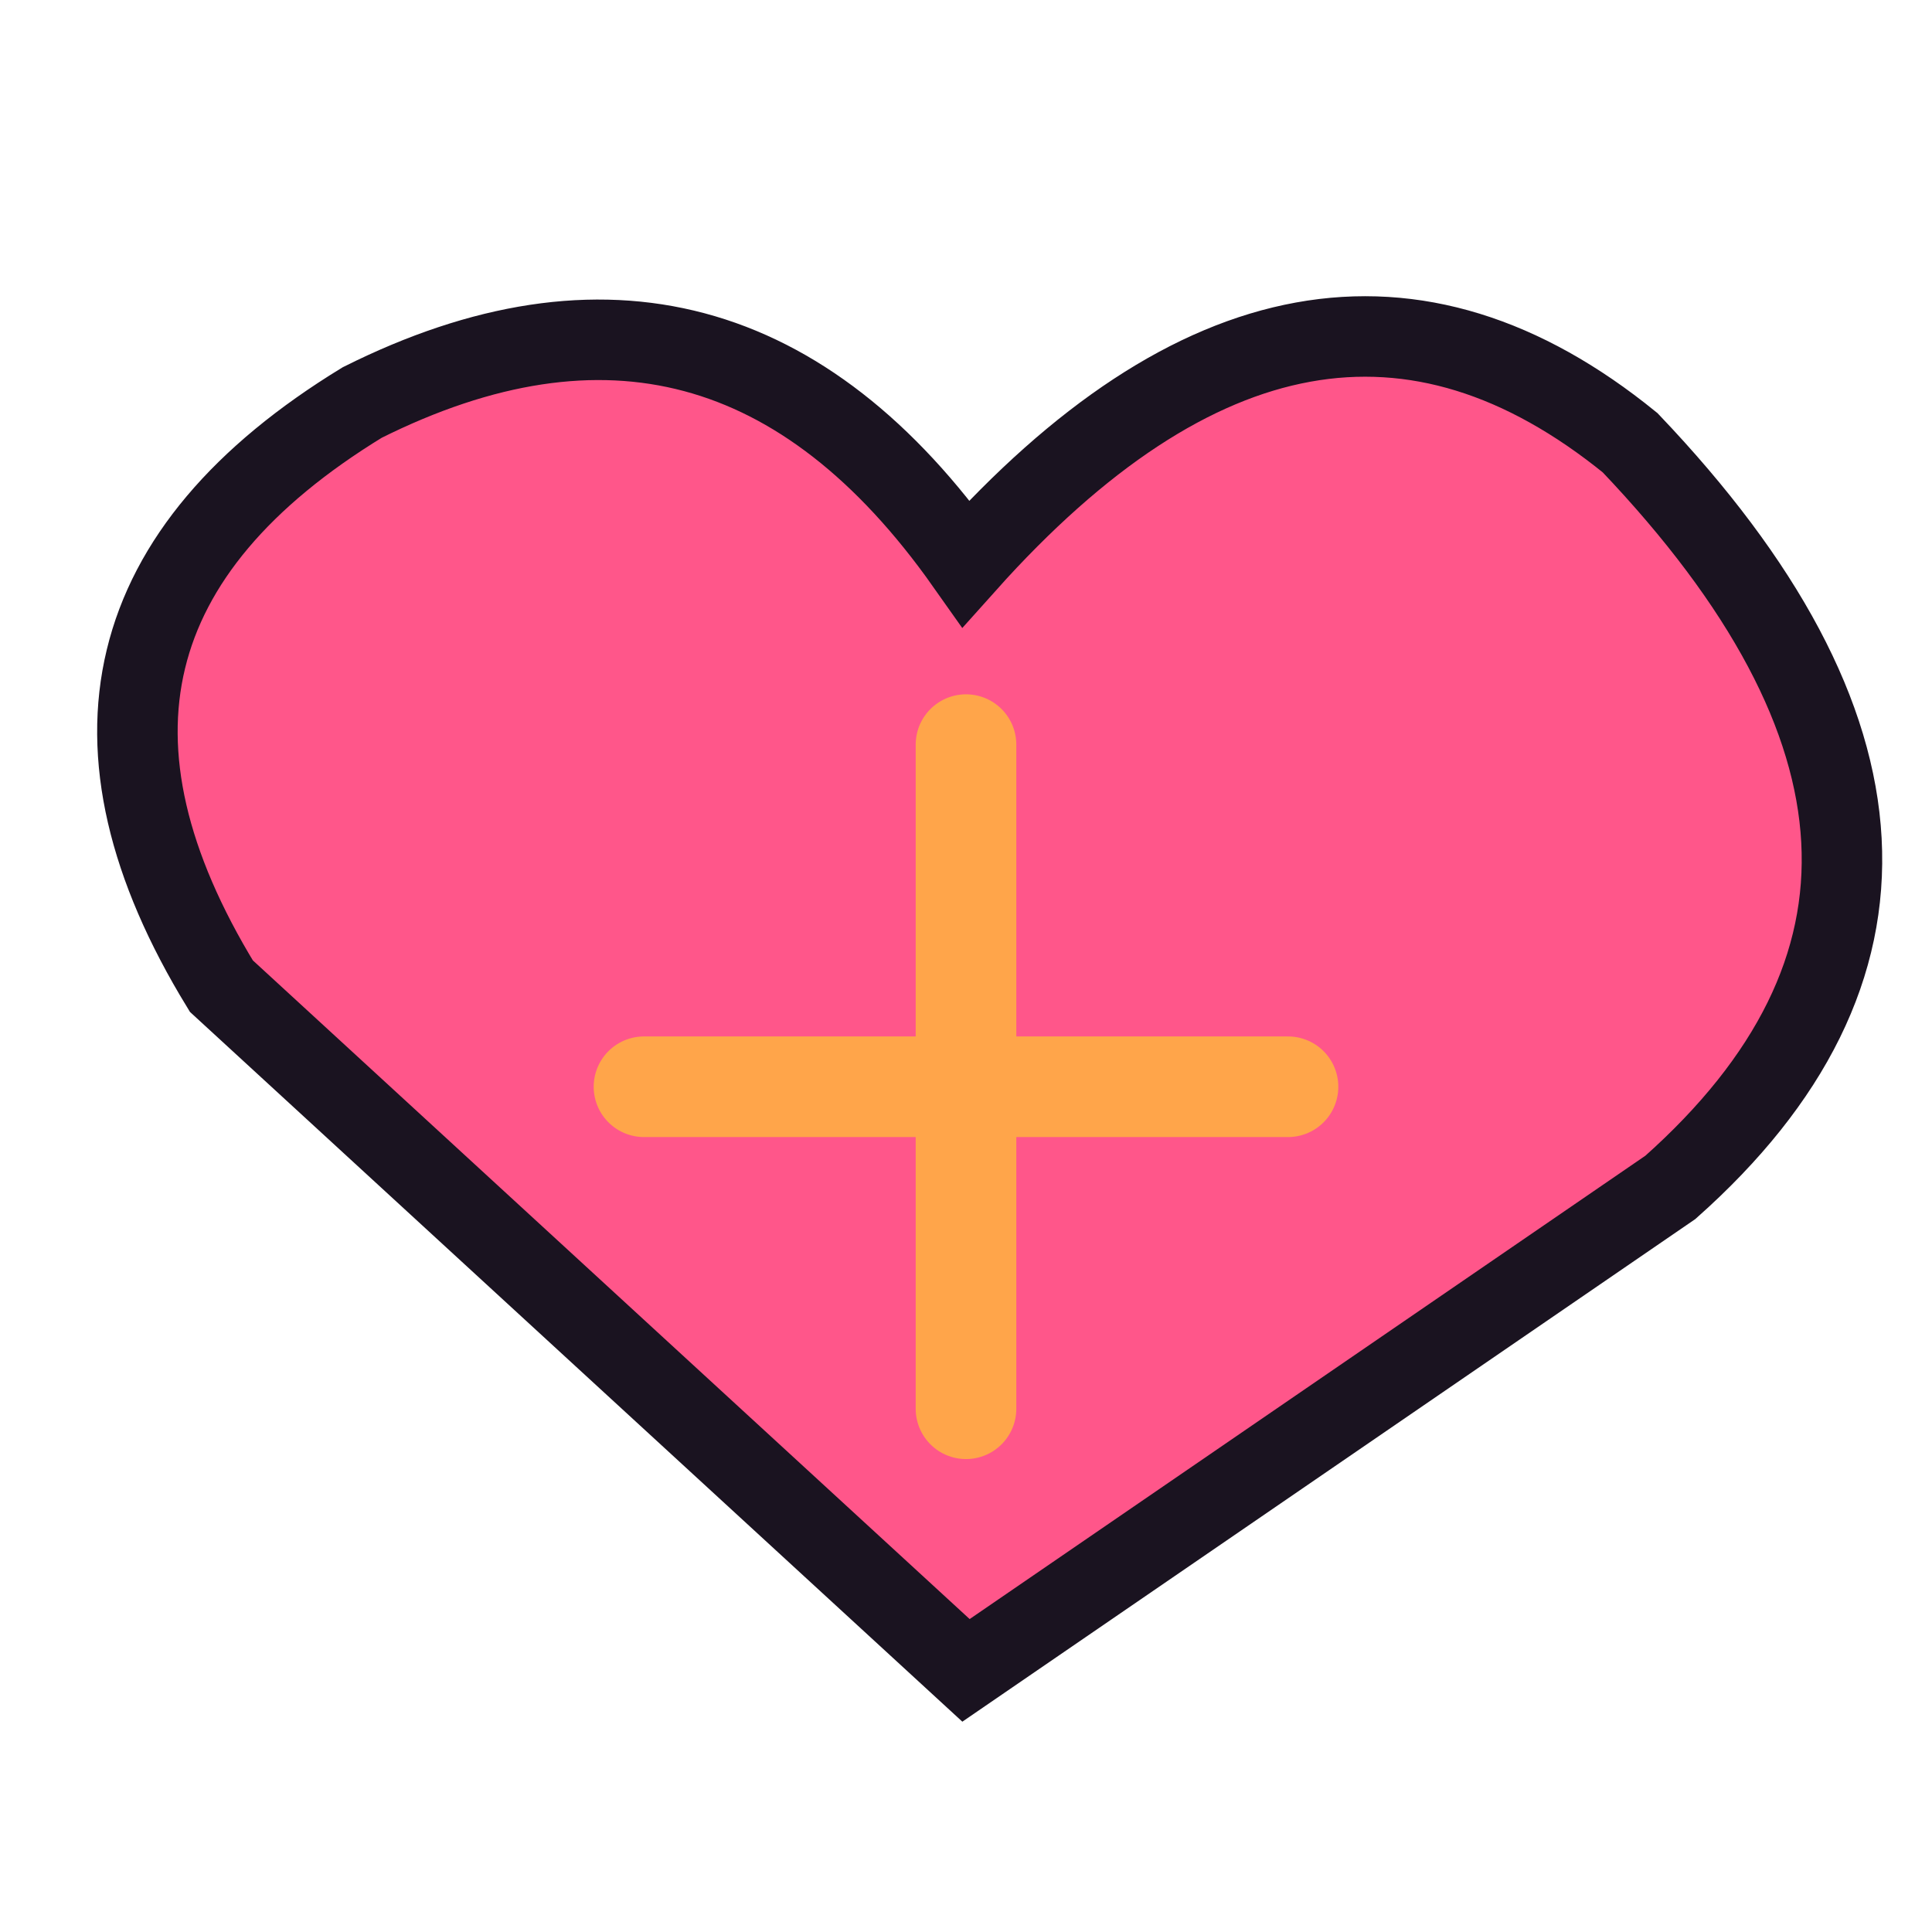
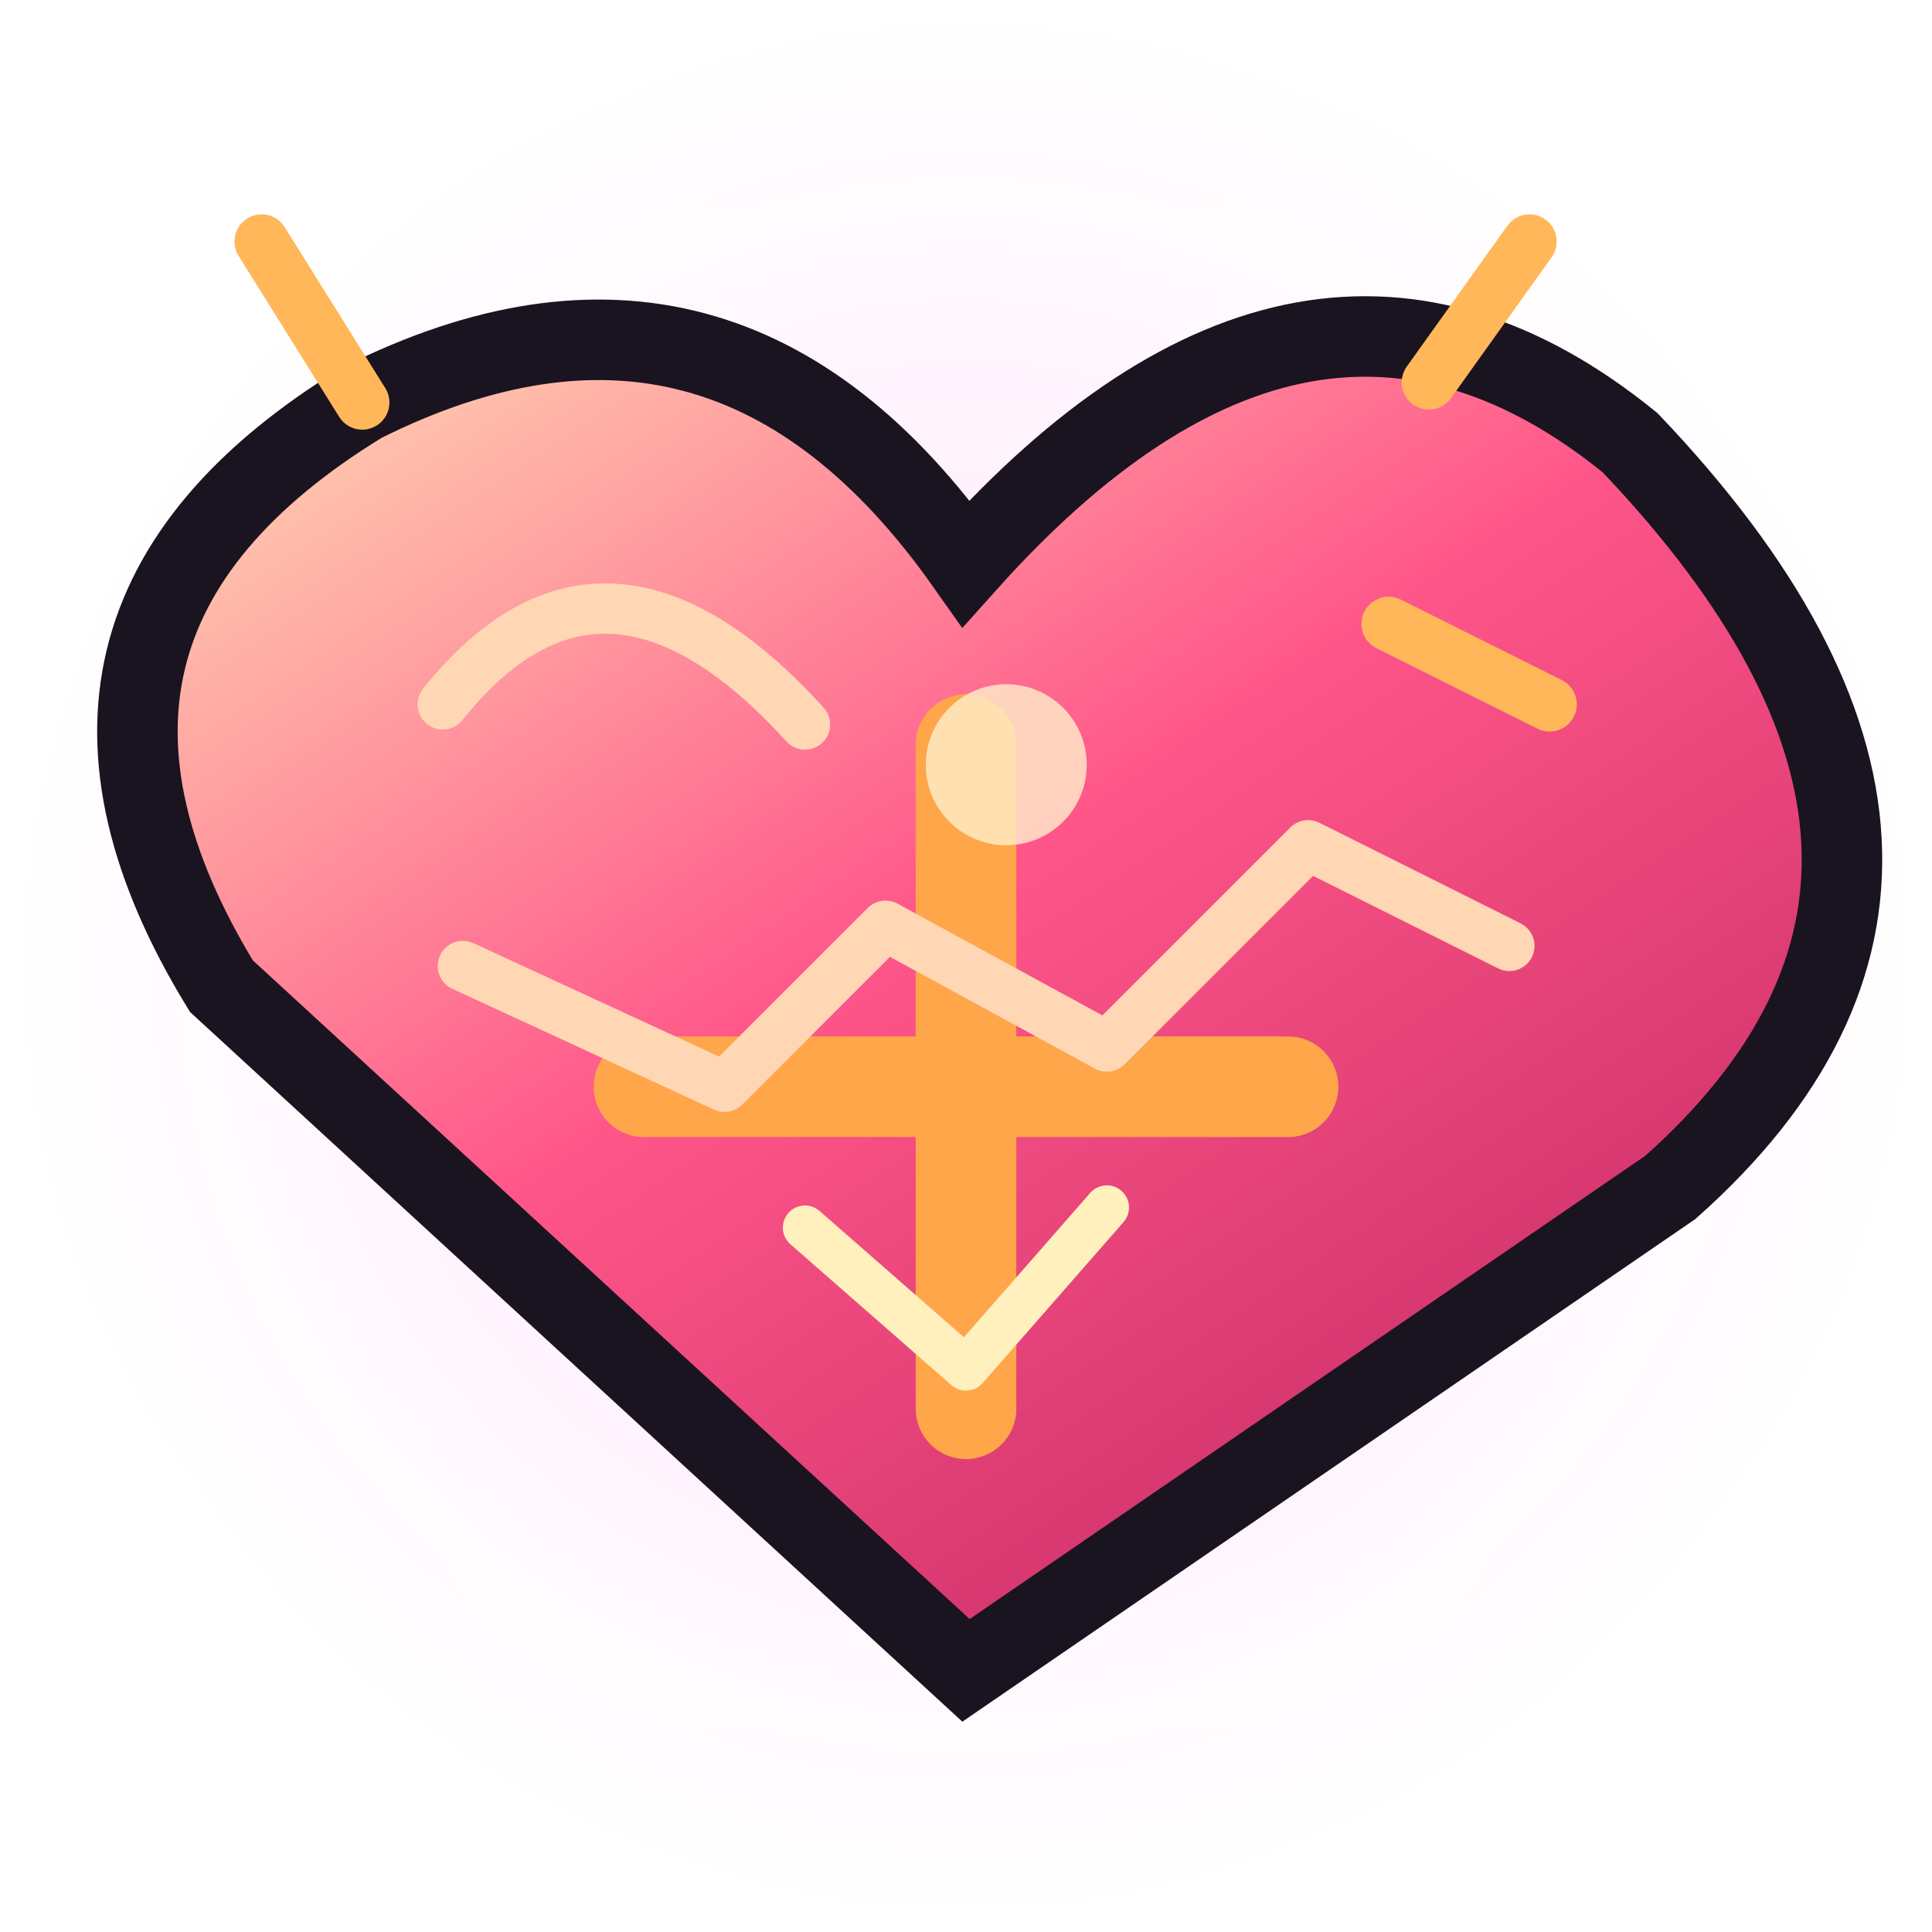
- <svg xmlns="http://www.w3.org/2000/svg" viewBox="0 0 96 96" role="img" aria-label="Cinder Heart original arcade sprite">
-   <path d="M48 83 11 49Q0 31 18 20Q36 11 48 28Q65 9 81 22Q101 43 83 59Z" fill="#ff568a" stroke="#1a1320" stroke-width="4" />
-   <path d="M48 37v33m-16-16h32" stroke="#ffa54a" stroke-width="5" stroke-linecap="round" />
+ <svg xmlns="http://www.w3.org/2000/svg" viewBox="0 0 96 96" role="img" aria-labelledby="title desc">
+   <defs>
+     <linearGradient id="material" x1="0" y1="0" x2=".85" y2="1">
+       <stop stop-color="#ffe0b5" />
+       <stop offset=".48" stop-color="#ff568a" />
+       <stop offset="1" stop-color="#be265f" />
+     </linearGradient>
+     <radialGradient id="ambient">
+       <stop stop-color="#ff55d8" stop-opacity=".17" />
+       <stop offset="1" stop-color="#ff55d8" stop-opacity="0" />
+     </radialGradient>
+     <filter id="aura" x="-50%" y="-50%" width="200%" height="200%">
+       <feGaussianBlur stdDeviation="3.5" />
+     </filter>
+   </defs>
+   <circle cx="48" cy="48" r="45" fill="url(#ambient)" filter="url(#aura)" />
+   <g id="sprite">
+     <path d="M48 83 11 49Q0 31 18 20Q36 11 48 28Q65 9 81 22Q101 43 83 59Z" fill="url(#material)" stroke="#1a1320" stroke-width="4" />
+     <path d="M48 37v33m-16-16h32" stroke="#ffa54a" stroke-width="5" stroke-linecap="round" />
+   </g>
+   <g id="details" stroke-linejoin="round" stroke-linecap="round">
+     <path d="M22 35q8-10 18 1M23 48l13 6 8-8 11 6 10-10 10 5" fill="none" stroke="#ffd7b4" stroke-width="2.5" />
+     <path d="m40 61 8 7 7-8" fill="none" stroke="#fff0bd" stroke-width="2.2" />
+     <path d="M69 31l8 4m-6-16 5-7m-58 8-5-8" stroke="#ffb75a" stroke-width="2.7" />
+     <circle cx="50" cy="38" r="4" fill="#ffefcb" opacity=".8" />
+   </g>
</svg>
